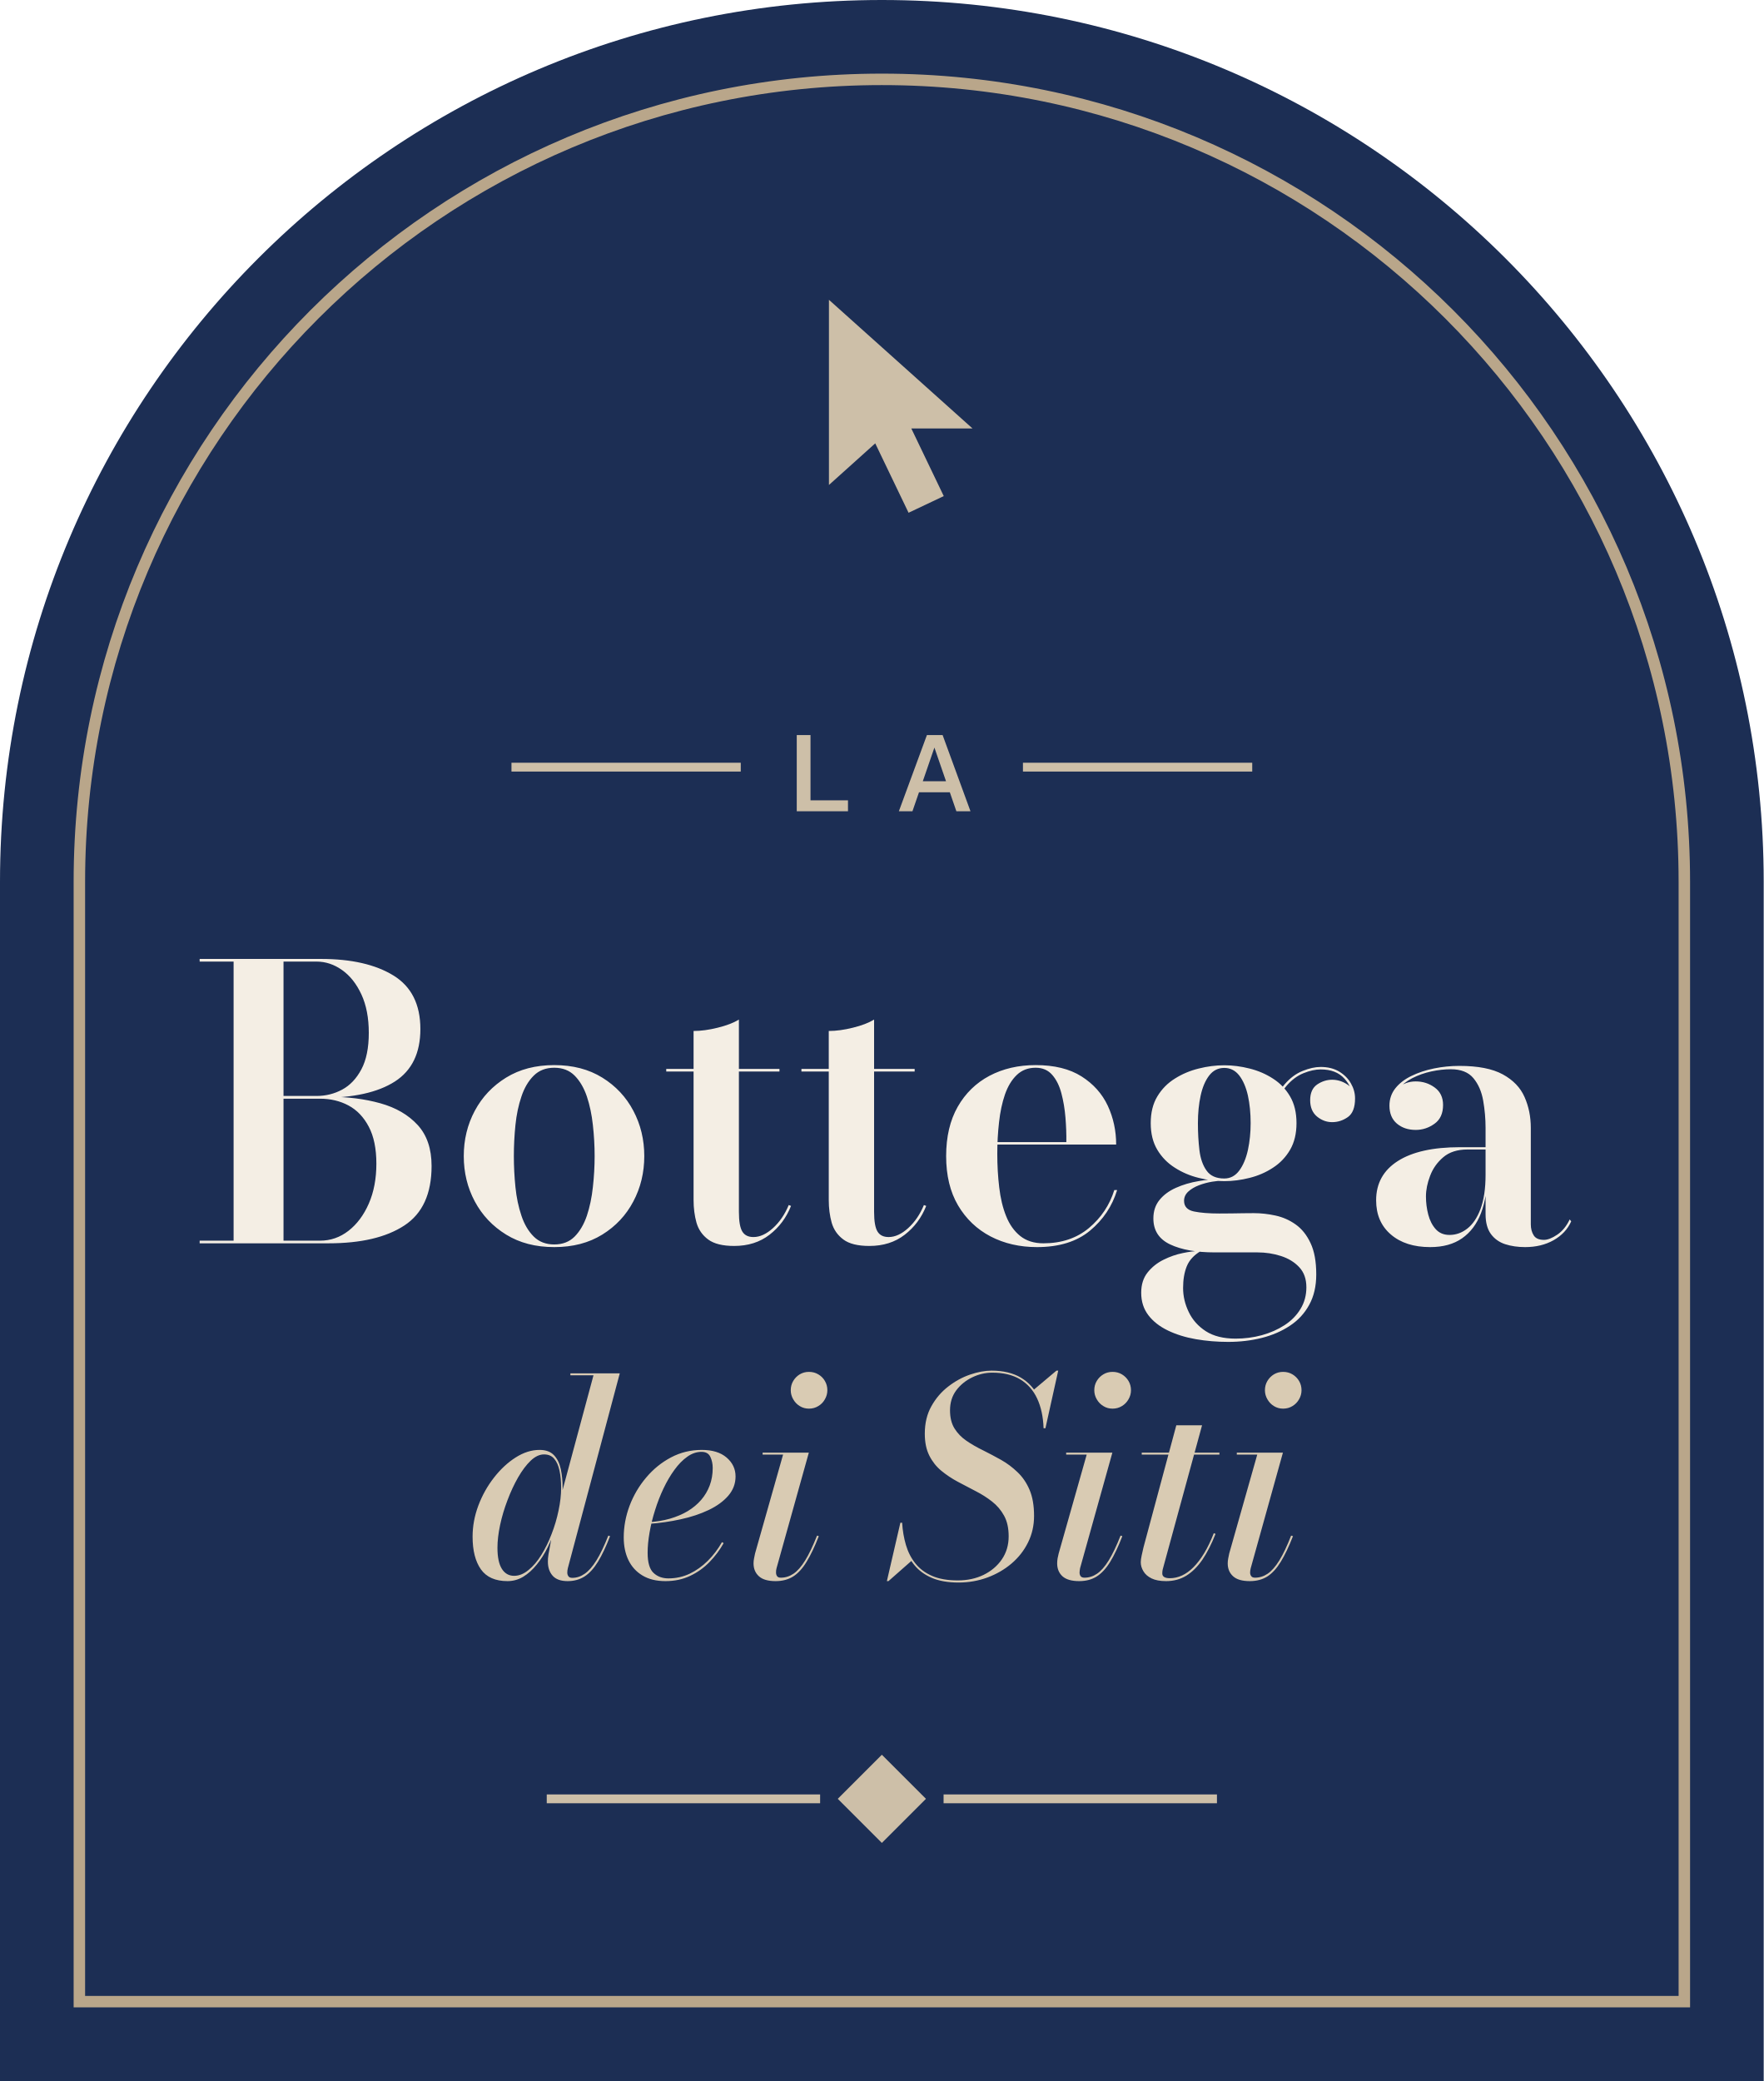
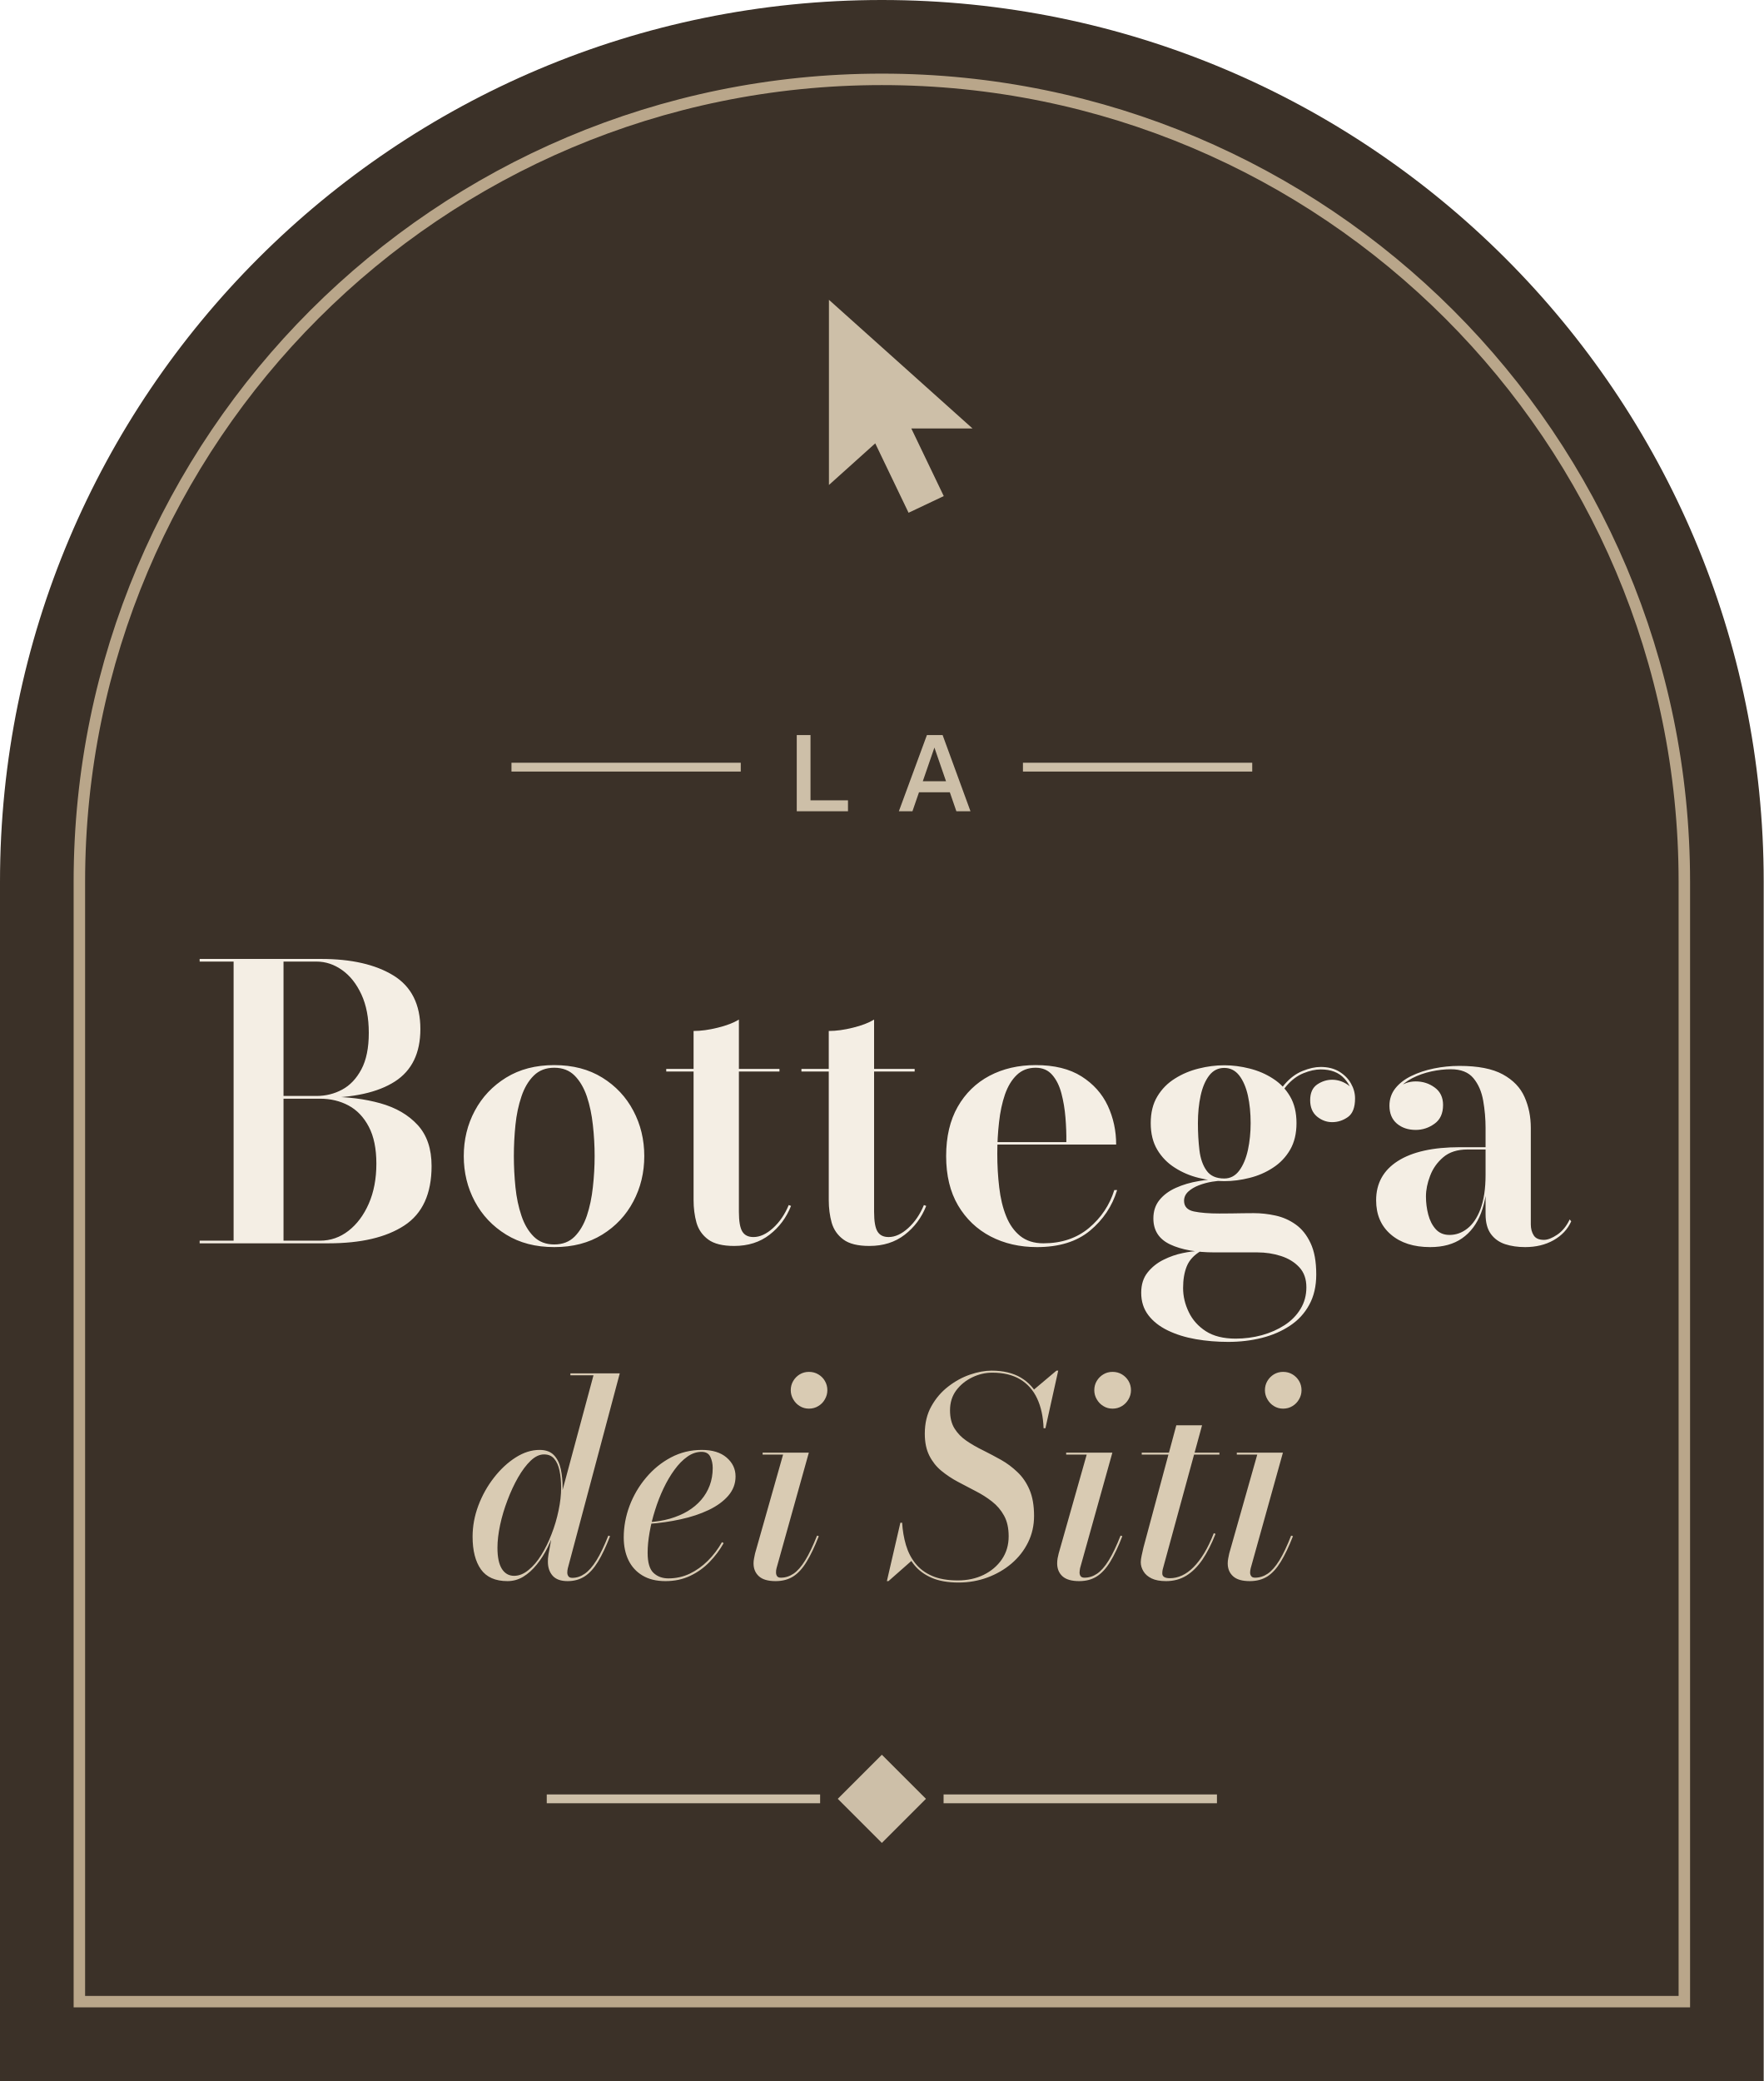
<svg xmlns="http://www.w3.org/2000/svg" viewBox="0 0 200 236" width="800" height="944" role="img" aria-label="La Bottega dei Siti">
-   <path fill="#1C2E54" d="M0 236V100a100 100 0 0 1 200 0v136z" />
+   <path fill="#3B3128" d="M0 236V100a100 100 0 0 1 200 0v136z" />
  <path fill="none" stroke="#B9A68A" stroke-width="1.3" d="M9 227V100a91 91 0 0 1 182 0v127z" />
  <path fill="#CDBFA8" d="M94 34L94 55L99.25 50.28L103.03 58.15L107.02 56.26L103.34 48.59L110.28 48.59Z" />
  <path fill="#CDBFA8" d="M58 86.5h26v1H58zM116 86.5h26v1h-26z" />
  <path fill="#CDBFA8" d="M90.35 92V83.36H91.91V92ZM91.1 92V90.76H96.16V92Z M101.93 92 105.11 83.36H106.45L103.47 92ZM108.45 92 105.47 83.36H106.89L110.05 92ZM103.57 88.6H108.3V89.85H103.57Z" />
  <path fill="#F4EEE4" d="M22.64 141V140.7H36.3Q38.08 140.7 39.52 139.58Q40.96 138.46 41.82 136.5Q42.68 134.53 42.68 131.97Q42.68 129.41 41.82 127.78Q40.96 126.14 39.52 125.37Q38.08 124.6 36.3 124.6H31.41V124.38H37.26Q40.49 124.38 43.13 125.12Q45.78 125.86 47.36 127.58Q48.94 129.3 48.94 132.23Q48.94 136.96 45.85 138.98Q42.77 141 37.26 141ZM26.49 140.87V108.88H32.15V140.87ZM31.41 124.51V124.29H35.89Q37.46 124.29 38.8 123.57Q40.14 122.85 40.98 121.27Q41.82 119.69 41.82 117.14Q41.82 114.58 40.98 112.77Q40.14 110.96 38.79 110.01Q37.44 109.05 35.89 109.05H22.64V108.75H36.4Q41.56 108.75 44.62 110.63Q47.67 112.51 47.67 116.7Q47.67 120.79 44.78 122.65Q41.89 124.51 36.4 124.51Z M62.85 141.43Q59.69 141.43 57.39 140.01Q55.09 138.59 53.84 136.25Q52.59 133.91 52.59 131.11Q52.59 128.31 53.84 125.97Q55.09 123.63 57.39 122.21Q59.69 120.79 62.85 120.79Q66.01 120.79 68.3 122.21Q70.59 123.63 71.82 125.97Q73.06 128.31 73.06 131.11Q73.06 133.91 71.82 136.25Q70.59 138.59 68.3 140.01Q66.01 141.43 62.85 141.43ZM62.85 141.13Q64.27 141.13 65.16 140.24Q66.05 139.34 66.55 137.87Q67.04 136.4 67.23 134.63Q67.43 132.85 67.43 131.11Q67.43 129.35 67.23 127.58Q67.04 125.82 66.55 124.35Q66.05 122.88 65.16 121.98Q64.27 121.09 62.85 121.09Q61.43 121.09 60.53 121.98Q59.62 122.88 59.13 124.35Q58.63 125.82 58.45 127.58Q58.27 129.35 58.27 131.11Q58.27 132.85 58.45 134.63Q58.63 136.4 59.13 137.87Q59.62 139.34 60.53 140.24Q61.43 141.13 62.85 141.13Z M83.25 141.3Q81.3 141.3 80.31 140.57Q79.32 139.84 78.98 138.66Q78.65 137.47 78.65 136.1V116.92Q79.9 116.92 81.38 116.55Q82.86 116.19 83.79 115.63V137.43Q83.79 139.04 84.18 139.67Q84.56 140.29 85.44 140.29Q86.54 140.29 87.66 139.27Q88.78 138.25 89.44 136.66L89.7 136.76Q88.91 138.76 87.26 140.03Q85.62 141.3 83.25 141.3ZM75.55 121.52V121.22H88.39V121.52Z M98.58 141.3Q96.62 141.3 95.64 140.57Q94.65 139.84 94.31 138.66Q93.98 137.47 93.98 136.1V116.92Q95.23 116.92 96.71 116.55Q98.19 116.19 99.12 115.63V137.43Q99.12 139.04 99.51 139.67Q99.89 140.29 100.77 140.29Q101.87 140.29 102.99 139.27Q104.11 138.25 104.77 136.66L105.03 136.76Q104.24 138.76 102.59 140.03Q100.95 141.3 98.58 141.3ZM90.88 121.52V121.22H103.72V121.52Z M117.59 141.43Q114.66 141.43 112.33 140.22Q110 139 108.64 136.7Q107.29 134.4 107.29 131.11Q107.29 127.82 108.6 125.52Q109.91 123.22 112.21 122Q114.51 120.79 117.44 120.79Q120.62 120.79 122.64 122.07Q124.66 123.35 125.62 125.4Q126.57 127.45 126.57 129.8H110.19V129.52H120.92Q120.94 128.19 120.82 126.73Q120.7 125.28 120.36 123.99Q120.02 122.7 119.32 121.9Q118.62 121.09 117.44 121.09Q116.15 121.09 115.3 121.91Q114.45 122.72 113.96 124.12Q113.48 125.52 113.29 127.26Q113.09 129 113.09 130.85Q113.09 132.83 113.31 134.66Q113.52 136.49 114.09 137.91Q114.66 139.34 115.69 140.17Q116.73 141 118.32 141Q121.41 141 123.49 139.26Q125.56 137.52 126.36 134.96H126.68Q125.84 137.71 123.6 139.57Q121.35 141.43 117.59 141.43Z M139.28 152.18Q137.37 152.18 135.59 151.87Q133.82 151.56 132.42 150.88Q131.02 150.2 130.22 149.15Q129.41 148.09 129.41 146.61Q129.41 145.21 130.14 144.3Q130.87 143.39 131.95 142.86Q133.02 142.33 134.11 142.11Q135.2 141.88 135.93 141.88H136.16Q135 142.57 134.58 143.6Q134.16 144.63 134.16 146.07Q134.16 147.47 134.8 148.79Q135.43 150.12 136.74 150.97Q138.05 151.81 140.12 151.81Q141.65 151.81 143.09 151.42Q144.53 151.02 145.67 150.28Q146.81 149.54 147.47 148.45Q148.14 147.36 148.14 145.99Q148.14 144.57 147.33 143.71Q146.53 142.85 145.26 142.44Q143.99 142.03 142.59 142.03Q142.14 142.03 141.16 142.03Q140.18 142.03 139.21 142.03Q138.23 142.03 137.75 142.03Q134.61 142.03 132.7 141.13Q130.79 140.23 130.79 138.18Q130.79 136.94 131.48 136.09Q132.16 135.24 133.34 134.71Q134.51 134.18 135.95 133.94Q137.39 133.69 138.91 133.69L138.89 133.88Q138.27 133.88 137.47 134.01Q136.68 134.14 135.95 134.42Q135.22 134.7 134.74 135.14Q134.27 135.58 134.27 136.18Q134.27 137.15 135.39 137.39Q136.51 137.62 138.27 137.62Q139.02 137.62 139.68 137.61Q140.33 137.6 140.96 137.59Q141.58 137.58 142.18 137.58Q143.39 137.58 144.63 137.85Q145.88 138.12 146.92 138.86Q147.97 139.6 148.61 140.97Q149.26 142.33 149.26 144.53Q149.26 146.53 148.46 147.98Q147.67 149.43 146.27 150.35Q144.87 151.28 143.08 151.73Q141.28 152.18 139.28 152.18ZM138.83 133.95Q137.39 133.95 135.93 133.58Q134.46 133.22 133.23 132.43Q131.99 131.65 131.24 130.4Q130.49 129.15 130.49 127.37Q130.49 125.58 131.24 124.34Q131.99 123.09 133.23 122.32Q134.46 121.54 135.93 121.18Q137.39 120.81 138.83 120.81Q140.25 120.81 141.7 121.18Q143.15 121.54 144.35 122.32Q145.56 123.09 146.29 124.34Q147.02 125.58 147.02 127.37Q147.02 129.15 146.29 130.4Q145.56 131.65 144.35 132.43Q143.15 133.22 141.7 133.58Q140.25 133.95 138.83 133.95ZM138.83 133.65Q139.86 133.65 140.53 132.75Q141.19 131.86 141.51 130.42Q141.82 128.98 141.82 127.37Q141.82 125.67 141.51 124.25Q141.19 122.83 140.53 121.97Q139.86 121.11 138.83 121.11Q137.78 121.11 137.12 121.97Q136.46 122.83 136.15 124.25Q135.84 125.67 135.84 127.37Q135.84 128.98 136.01 130.42Q136.18 131.86 136.82 132.75Q137.45 133.65 138.83 133.65ZM151.06 127.26Q150.12 127.26 149.34 126.62Q148.57 125.97 148.57 124.77Q148.57 123.54 149.36 122.99Q150.16 122.45 151.06 122.45Q151.97 122.45 152.79 122.99Q153.62 123.54 153.62 124.57H153.38Q153.38 123.35 152.45 122.32Q151.51 121.28 149.77 121.28Q148.87 121.28 147.81 121.71Q146.74 122.14 145.85 123.19Q144.96 124.23 144.53 126.08L144.31 125.95Q144.74 124.04 145.68 122.96Q146.61 121.89 147.72 121.45Q148.83 121 149.75 121Q151 121 151.87 121.53Q152.74 122.06 153.2 122.88Q153.66 123.69 153.66 124.57Q153.66 126.1 152.85 126.68Q152.03 127.26 151.06 127.26Z M172.95 141.43Q171.7 141.43 170.68 141.1Q169.66 140.76 169.06 139.94Q168.46 139.11 168.46 137.69V127.91Q168.46 126.36 168.19 124.82Q167.92 123.28 167.08 122.27Q166.24 121.26 164.52 121.26Q163.45 121.26 162.3 121.51Q161.15 121.76 160.15 122.27Q159.15 122.79 158.52 123.56Q157.9 124.34 157.9 125.39H157.6Q157.6 124.14 158.49 123.39Q159.38 122.64 160.54 122.64Q161.75 122.64 162.69 123.33Q163.64 124.02 163.64 125.31Q163.64 126.75 162.67 127.44Q161.7 128.14 160.54 128.14Q159.25 128.14 158.4 127.42Q157.56 126.7 157.56 125.39Q157.56 124.27 158.23 123.42Q158.91 122.57 160.05 122.02Q161.19 121.46 162.61 121.17Q164.03 120.88 165.49 120.88Q168.65 120.88 170.41 121.84Q172.18 122.81 172.88 124.41Q173.59 126.01 173.59 127.91V138.85Q173.59 139.58 173.92 140.1Q174.24 140.61 175.08 140.61Q175.72 140.61 176.59 140.02Q177.46 139.43 178 138.29L178.17 138.51Q177.57 139.86 176.17 140.65Q174.78 141.43 172.95 141.43ZM162.18 141.43Q159.38 141.43 157.72 140Q156.05 138.57 156.05 136.12Q156.05 133.24 158.51 131.67Q160.97 130.1 165.55 130.1H170.46V130.36H166.41Q164.69 130.36 163.66 131.24Q162.63 132.12 162.17 133.35Q161.7 134.57 161.7 135.69Q161.7 136.74 161.96 137.74Q162.22 138.74 162.81 139.4Q163.4 140.05 164.37 140.05Q165.47 140.05 166.39 139.33Q167.32 138.61 167.89 137.1Q168.46 135.58 168.46 133.22H168.65Q168.65 135.73 167.94 137.58Q167.23 139.43 165.8 140.43Q164.37 141.43 162.18 141.43Z" />
  <path fill="#D9CBB3" d="M64.37 179.31Q63.21 179.31 62.67 178.7Q62.13 178.09 62.13 177.12Q62.13 176.97 62.14 176.74Q62.16 176.5 62.2 176.26L62.59 174.12L63.43 171.53L63.61 169.67L67.3 155.97H64.68V155.75H70.28L64.39 177.85Q64.33 178.1 64.33 178.35Q64.33 178.57 64.45 178.75Q64.57 178.94 64.9 178.94Q65.64 178.94 66.31 178.47Q66.98 178.01 67.64 176.95Q68.29 175.9 68.98 174.15L69.18 174.21Q68.5 175.98 67.81 177.11Q67.12 178.24 66.29 178.78Q65.46 179.31 64.37 179.31ZM57.55 179.31Q55.48 179.31 54.53 177.97Q53.59 176.63 53.59 174.27Q53.59 172.49 54.24 170.75Q54.9 169 56.01 167.58Q57.12 166.15 58.47 165.29Q59.82 164.43 61.18 164.43Q62.25 164.43 62.82 165.03Q63.38 165.62 63.59 166.6Q63.8 167.58 63.8 168.74Q63.8 169.68 63.61 170.84Q63.41 171.99 63.03 173.18Q62.65 174.37 62.11 175.47Q61.57 176.57 60.87 177.43Q60.17 178.3 59.34 178.81Q58.51 179.31 57.55 179.31ZM58.3 178.71Q59.13 178.71 59.92 178.06Q60.72 177.42 61.38 176.35Q62.05 175.28 62.55 173.97Q63.06 172.66 63.34 171.3Q63.63 169.93 63.63 168.72Q63.63 167.65 63.45 166.79Q63.27 165.93 62.85 165.44Q62.44 164.94 61.69 164.94Q60.93 164.94 60.18 165.65Q59.43 166.37 58.75 167.55Q58.08 168.72 57.55 170.13Q57.01 171.54 56.71 172.95Q56.41 174.37 56.41 175.53Q56.41 177.12 56.91 177.92Q57.41 178.71 58.3 178.71Z M75.46 179.31Q73.91 179.31 72.85 178.67Q71.8 178.04 71.26 176.92Q70.73 175.81 70.73 174.35Q70.73 172.54 71.39 170.77Q72.06 169 73.27 167.57Q74.48 166.13 76.09 165.28Q77.7 164.43 79.58 164.43Q81.39 164.43 82.4 165.3Q83.41 166.17 83.41 167.44Q83.41 168.66 82.59 169.62Q81.76 170.58 80.35 171.25Q78.94 171.92 77.18 172.3Q75.42 172.69 73.52 172.82V172.63Q74.84 172.55 75.97 172.23Q77.1 171.9 77.99 171.37Q78.88 170.83 79.51 170.1Q80.14 169.37 80.48 168.46Q80.82 167.55 80.82 166.48Q80.82 165.78 80.55 165.21Q80.28 164.65 79.55 164.65Q78.71 164.65 77.94 165.2Q77.16 165.75 76.48 166.69Q75.8 167.62 75.24 168.8Q74.68 169.98 74.28 171.27Q73.87 172.55 73.66 173.79Q73.44 175.03 73.44 176.09Q73.44 177.76 74.11 178.38Q74.77 179 75.8 179Q77.08 179 78.21 178.47Q79.33 177.93 80.26 177.01Q81.19 176.09 81.87 174.89L82.06 175Q81.42 176.15 80.47 177.13Q79.52 178.12 78.27 178.71Q77.02 179.31 75.46 179.31Z M87.95 179.31Q86.66 179.31 86.06 178.76Q85.45 178.21 85.45 177.29Q85.45 177.02 85.51 176.72Q85.56 176.43 85.62 176.18L88.8 164.96H86.48V164.74H91.72L88.06 177.84Q88.03 177.96 88.01 178.09Q88 178.22 88 178.33Q88 178.58 88.12 178.75Q88.24 178.92 88.55 178.92Q89.31 178.92 89.98 178.47Q90.65 178.02 91.3 176.97Q91.95 175.92 92.65 174.15L92.85 174.21Q92.16 175.98 91.47 177.11Q90.79 178.24 89.95 178.78Q89.11 179.31 87.95 179.31ZM91.73 159.75Q91.16 159.75 90.69 159.46Q90.23 159.18 89.95 158.69Q89.67 158.21 89.67 157.66Q89.67 157.08 89.95 156.61Q90.23 156.14 90.69 155.86Q91.16 155.58 91.73 155.58Q92.32 155.58 92.79 155.86Q93.27 156.14 93.54 156.61Q93.82 157.08 93.82 157.66Q93.82 158.21 93.54 158.69Q93.27 159.18 92.79 159.46Q92.32 159.75 91.73 159.75Z M108.7 179.47Q106.89 179.47 105.66 178.94Q104.43 178.41 103.67 177.47Q102.92 176.54 102.56 175.31Q102.19 174.09 102.1 172.69H102.3Q102.38 174.02 102.73 175.21Q103.08 176.4 103.8 177.3Q104.52 178.21 105.7 178.72Q106.87 179.23 108.61 179.23Q110.24 179.23 111.54 178.6Q112.84 177.96 113.61 176.84Q114.38 175.71 114.38 174.23Q114.38 172.83 113.86 171.89Q113.34 170.94 112.49 170.28Q111.65 169.62 110.63 169.1Q109.62 168.58 108.61 168.04Q107.6 167.5 106.75 166.8Q105.9 166.1 105.39 165.09Q104.87 164.07 104.87 162.59Q104.87 160.8 105.62 159.47Q106.36 158.14 107.53 157.24Q108.69 156.34 110 155.89Q111.31 155.44 112.44 155.44Q114.42 155.44 115.76 156.23Q117.09 157.02 117.79 158.48Q118.48 159.94 118.55 161.97H118.34Q118.27 160.01 117.61 158.6Q116.95 157.19 115.69 156.43Q114.42 155.67 112.52 155.67Q111.35 155.67 110.25 156.2Q109.15 156.73 108.44 157.67Q107.73 158.62 107.73 159.94Q107.73 161.18 108.24 162Q108.75 162.82 109.6 163.4Q110.45 163.98 111.48 164.48Q112.5 164.99 113.52 165.56Q114.53 166.13 115.38 166.95Q116.24 167.76 116.75 168.96Q117.26 170.15 117.26 171.92Q117.26 173.54 116.58 174.92Q115.9 176.3 114.7 177.32Q113.51 178.33 111.97 178.9Q110.42 179.47 108.7 179.47ZM100.57 179.31 102.1 172.69H102.3L102.39 174.09Q102.58 174.97 102.83 175.68Q103.08 176.38 103.43 176.95L100.75 179.31ZM118.34 161.97 118.38 161.04Q118.22 160.18 118 159.35Q117.77 158.52 117.2 157.63L119.8 155.44H120L118.55 161.97Z M122.37 179.31Q121.09 179.31 120.48 178.76Q119.88 178.21 119.88 177.29Q119.88 177.02 119.93 176.72Q119.99 176.43 120.05 176.18L123.23 164.96H120.9V164.74H126.14L122.48 177.84Q122.45 177.96 122.44 178.09Q122.42 178.22 122.42 178.33Q122.42 178.58 122.54 178.75Q122.67 178.92 122.98 178.92Q123.74 178.92 124.4 178.47Q125.07 178.02 125.72 176.97Q126.37 175.92 127.07 174.15L127.27 174.21Q126.59 175.98 125.9 177.11Q125.21 178.24 124.37 178.78Q123.54 179.31 122.37 179.31ZM126.16 159.75Q125.58 159.75 125.12 159.46Q124.65 159.18 124.37 158.69Q124.09 158.21 124.09 157.66Q124.09 157.08 124.37 156.61Q124.65 156.14 125.12 155.86Q125.58 155.58 126.16 155.58Q126.75 155.58 127.22 155.86Q127.69 156.14 127.97 156.61Q128.25 157.08 128.25 157.66Q128.25 158.21 127.97 158.69Q127.69 159.18 127.22 159.46Q126.75 159.75 126.16 159.75Z M132.23 179.31Q131.21 179.31 130.58 179Q129.95 178.69 129.66 178.19Q129.36 177.7 129.36 177.16Q129.36 176.88 129.46 176.41Q129.55 175.95 129.67 175.48L133.39 161.64H136.31L131.94 177.65Q131.89 177.81 131.84 178.02Q131.8 178.22 131.8 178.44Q131.8 178.98 132.67 178.98Q133.36 178.98 134.04 178.67Q134.71 178.36 135.33 177.74Q135.95 177.12 136.54 176.16Q137.13 175.19 137.64 173.88L137.84 173.95Q137.16 175.68 136.35 176.88Q135.53 178.07 134.53 178.69Q133.52 179.31 132.23 179.31ZM129.47 164.96V164.74H138.28V164.96Z M141.72 179.31Q140.43 179.31 139.83 178.76Q139.22 178.21 139.22 177.29Q139.22 177.02 139.28 176.72Q139.33 176.43 139.39 176.18L142.57 164.96H140.25V164.74H145.48L141.83 177.84Q141.8 177.96 141.78 178.09Q141.76 178.22 141.76 178.33Q141.76 178.58 141.89 178.75Q142.01 178.92 142.32 178.92Q143.08 178.92 143.75 178.47Q144.42 178.02 145.07 176.97Q145.72 175.92 146.41 174.15L146.62 174.21Q145.93 175.98 145.24 177.11Q144.55 178.24 143.72 178.78Q142.88 179.31 141.72 179.31ZM145.5 159.75Q144.93 159.75 144.46 159.46Q144 159.18 143.72 158.69Q143.44 158.21 143.44 157.66Q143.44 157.08 143.72 156.61Q144 156.14 144.46 155.86Q144.93 155.58 145.5 155.58Q146.09 155.58 146.56 155.86Q147.03 156.14 147.31 156.61Q147.59 157.08 147.59 157.66Q147.59 158.21 147.31 158.69Q147.03 159.18 146.56 159.46Q146.09 159.75 145.5 159.75Z" />
  <path fill="#CDBFA8" d="M62 203.5h31v1H62zM107 203.5h31v1h-31zM100 199l5 5-5 5-5-5z" />
</svg>
